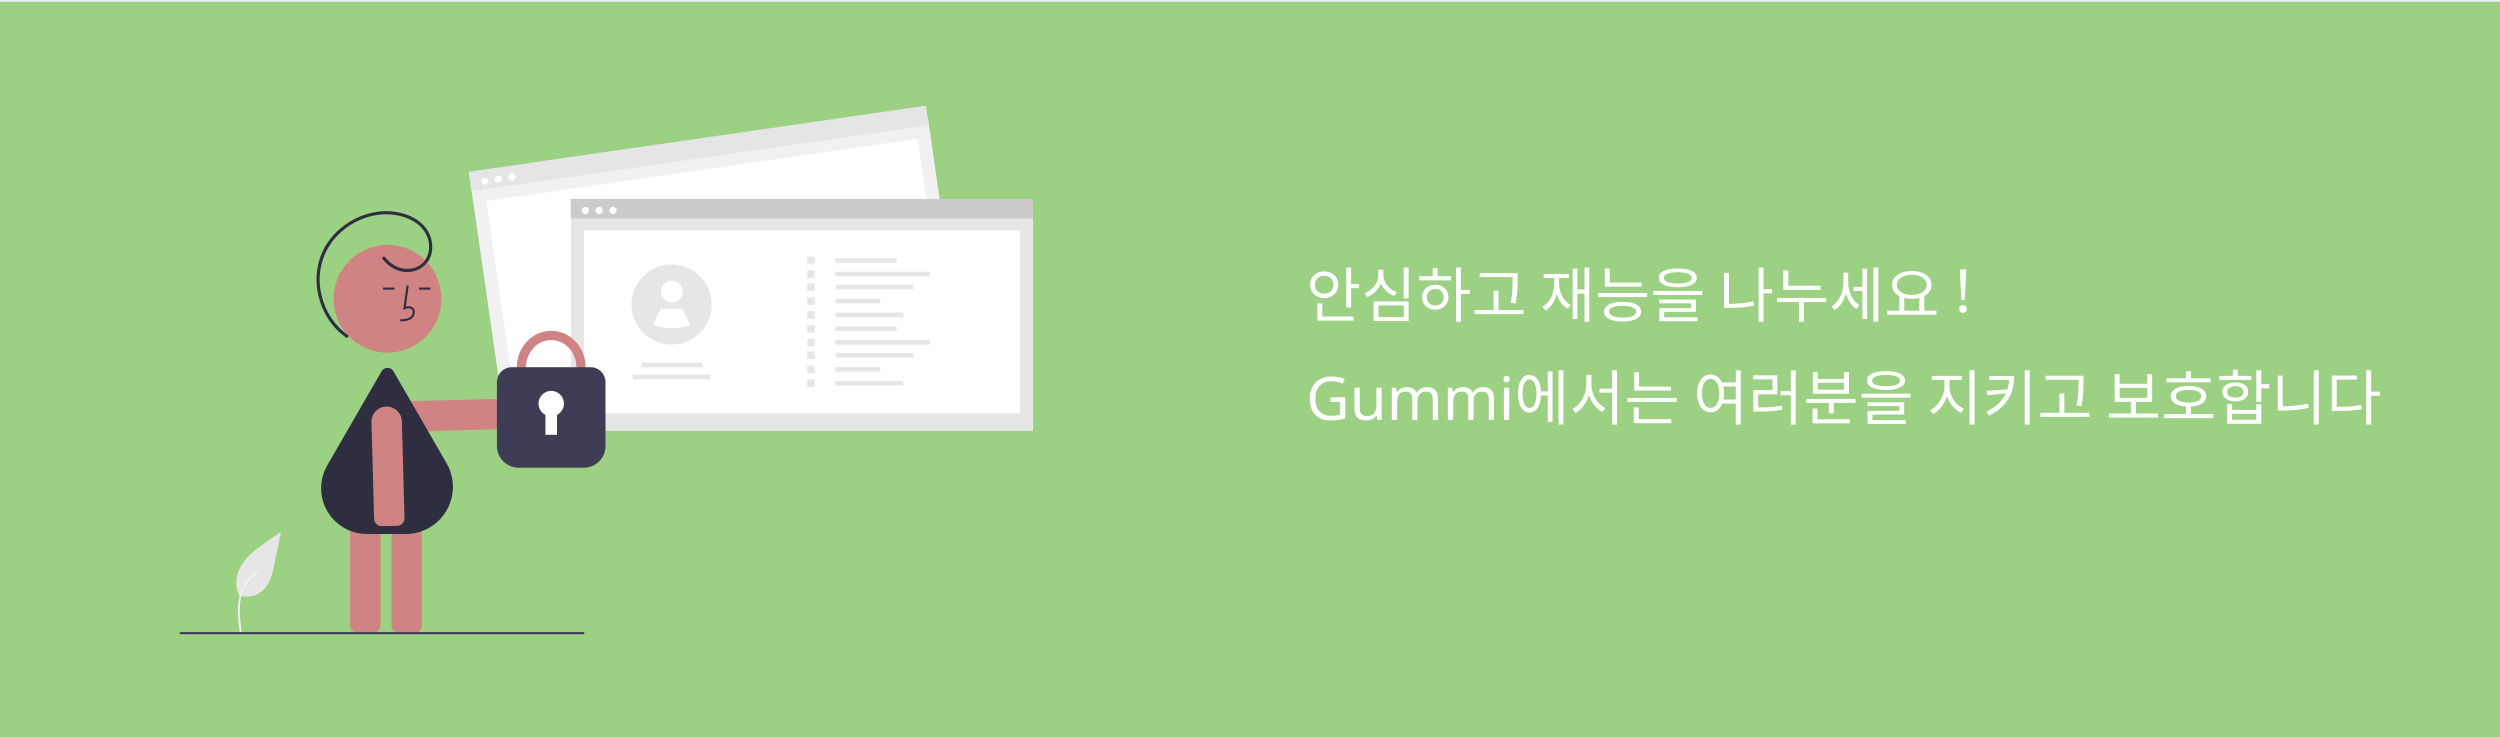
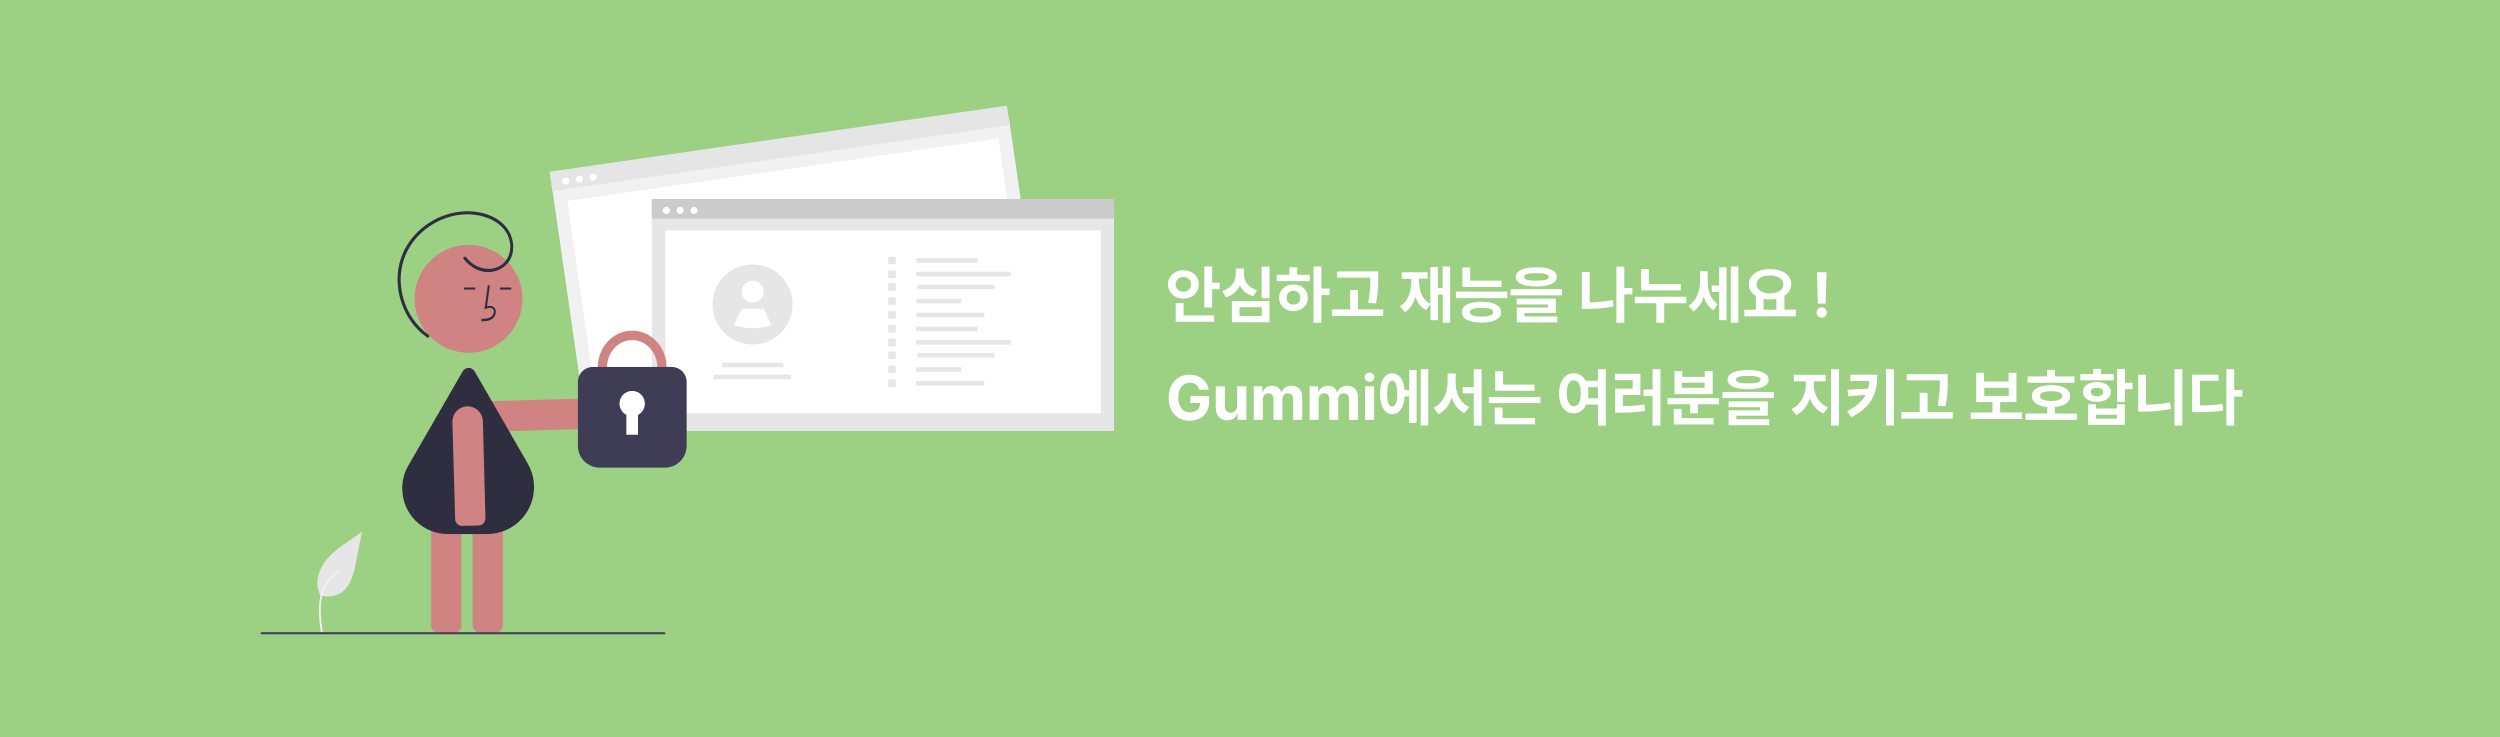
<svg xmlns="http://www.w3.org/2000/svg" version="1.1" id="Layer_1" x="0px" y="0px" viewBox="0 0 1460 430" style="enable-background:new 0 0 1460 430;" xml:space="preserve">
  <style type="text/css">
	.st0{fill:#9CD083;}
	.st1{fill:none;}
- 	.st2{fill:#FFFFFF;}
- 	.st3{font-family:'Pretendard-Bold-KSCpc-EUC-H';}
- 	.st4{font-size:35px;}
- 	.st5{fill:#E6E6E6;}
- 	.st6{fill:#F2F2F2;}
- 	.st7{fill:#D08383;}
- 	.st8{fill:#2F2E41;}
- 	.st9{fill:#F1F1F1;}
- 	.st10{fill:#E5E5E5;}
- 	.st11{fill:#CBCBCB;}
- 	.st12{fill:#3F3D56;}
+ 	.st2{enable-background:new    ;}
+ 	.st3{fill:#FFFFFF;}
+ 	.st4{fill:#E6E6E6;}
+ 	.st5{fill:#F2F2F2;}
+ 	.st6{fill:#D08383;}
+ 	.st7{fill:#2F2E41;}
+ 	.st8{fill:#F1F1F1;}
+ 	.st9{fill:#E5E5E5;}
+ 	.st10{fill:#CBCBCB;}
+ 	.st11{fill:#3F3D56;}
</style>
-   <rect x="-0.13" y="1.04" class="st0" width="1460.13" height="430" />
-   <rect x="762.75" y="160.44" class="st1" width="597.25" height="132.46" />
-   <text transform="matrix(1 0 0 1 762.7486 185.1879)">
-     <tspan x="0" y="0" class="st2 st3 st4">안심하고 재능을 나누세요 !</tspan>
-     <tspan x="0" y="60" class="st2 st3 st4">Gummi에서는 여러분을 지키고 보호합니다</tspan>
-   </text>
+   <rect x="-0.1" class="st0" width="1460.1" height="431" />
+   <rect x="762.8" y="160.4" class="st1" width="597.3" height="132.5" />
+   <g class="st2">
+     <path class="st3" d="M700.1,166.1c0,4.8-3.9,8.3-9,8.3c-5.1,0-9-3.5-9-8.3c0-4.9,4-8.3,9-8.3C696.1,157.8,700.1,161.2,700.1,166.1z    M686.6,166.1c0,2.7,2,4.3,4.5,4.3c2.5,0,4.4-1.7,4.5-4.3c0-2.7-2-4.4-4.5-4.3C688.6,161.7,686.6,163.4,686.6,166.1z M709.1,187.9   h-22.5v-10.9h4.6v7.2h17.9V187.9z M707.9,165.1h4.4v3.8h-4.4v10.7h-4.6v-24h4.6V165.1z" />
+     <path class="st3" d="M734.1,169.5l-2.2,3.5c-3.8-1.1-6.4-3.4-7.8-6.3c-1.5,3.2-4.2,5.7-8.1,6.9l-2.2-3.6c5.5-1.7,7.9-5.9,7.9-10   v-3.2h4.8v3.2C726.4,164.1,728.8,167.8,734.1,169.5z M741.4,188.2h-22v-12.4h22V188.2z M723.9,184.5h13v-5.1h-13V184.5z    M741.4,174.2h-4.6v-18.5h4.6V174.2z" />
+     <path class="st3" d="M764.9,164.2h-19.3v-3.7h7.4v-4.4h4.6v4.4h7.3V164.2z M763.8,173.9c0,4.6-3.6,7.8-8.4,7.8   c-4.8,0-8.4-3.3-8.4-7.8s3.6-7.8,8.4-7.8C760.2,166.1,763.8,169.3,763.8,173.9z M751.4,173.9c0,2.6,1.7,4.1,4,4c2.3,0,4-1.5,4-4   c0-2.5-1.7-4.1-4-4.1C753.1,169.8,751.4,171.4,751.4,173.9z M771.7,168.5h4.8v3.8h-4.8v16.2h-4.6v-32.9h4.6V168.5z" />
+     <path class="st3" d="M807.8,184.5h-30v-3.8h10.7v-11.3h4.6v11.3h14.7V184.5z M804.9,161.6c0,4.1,0,8.7-1.3,15.7l-4.6-0.5   c1.2-6.2,1.3-10.8,1.3-14.7h-19.4v-3.6h24V161.6z" />
+     <path class="st3" d="M847,188.5h-4.4V172h-2.8v15h-4.4v-9.4l-2.6,3.5c-3.1-1.6-5-4.3-6.2-7.7c-1.1,3.9-3.1,7.1-6.2,8.9l-2.9-3.5   c5-2.8,6.7-8.6,6.7-14.9v-1h-5.6V159h15.1v3.7h-5v1c0,5.7,1.7,11.2,6.6,13.7v-21.4h4.4v12.2h2.8v-12.6h4.4V188.5z" />
+     <path class="st3" d="M880.3,174.1h-30.1v-3.8h30.1V174.1z M876.7,182.3c0,3.9-4.3,6.1-11.5,6.1c-7.2,0-11.5-2.2-11.5-6.1   c0-3.9,4.3-6.1,11.5-6.1C872.3,176.2,876.6,178.4,876.7,182.3z M876.9,167.6h-22.9v-11.4h4.6v7.7h18.3V167.6z M858.4,182.3   c0,1.7,2.3,2.6,6.8,2.6c4.4,0,6.8-0.9,6.8-2.6c0-1.7-2.4-2.5-6.8-2.5C860.7,179.8,858.4,180.6,858.4,182.3z" />
+     <path class="st3" d="M912.2,172.5h-30v-3.6h30V172.5z M909.2,161.7c0,3.6-4.4,5.6-12,5.6c-7.6,0-12-2-12-5.6c0-3.6,4.4-5.6,12-5.6   C904.8,156.1,909.2,158.1,909.2,161.7z M908.6,182.8h-18.3v2h19.2v3.5h-23.7v-8.7H904v-1.8h-18.3v-3.4h22.9V182.8z M890.1,161.7   c0,1.6,2.3,2.2,7.2,2.2c4.9,0,7.2-0.6,7.2-2.2c0-1.4-2.3-2.2-7.2-2.2C892.4,159.5,890,160.3,890.1,161.7z" />
+     <path class="st3" d="M928.4,176.6c4.2-0.1,8.7-0.5,13.5-1.4l0.5,3.8c-5.5,1.1-10.8,1.4-15.7,1.4h-2.9v-21.6h4.6V176.6z    M953.3,171.9h-4.7v16.6h-4.6v-32.8h4.6v12.5h4.7V171.9z" />
+     <path class="st3" d="M984.8,177.1h-12.9v11.4h-4.6v-11.4h-12.6v-3.8h30.1V177.1z M981.6,169.6h-23.2v-12.5h4.6v8.8h18.6V169.6z" />
+     <path class="st3" d="M1003.2,177.6l-2.5,3.6c-2.8-1.7-4.6-4.5-5.7-7.9c-1.2,3.7-3.2,6.8-6.1,8.6l-2.8-3.4c4.9-3,6.7-8.8,6.7-14.4   v-5.7h4.5v5.5C997.2,169.2,998.7,174.7,1003.2,177.6z M1008.3,187h-4.3v-16.5h-4.3v-3.8h4.3v-10.6h4.3V187z M1015.2,188.5h-4.4   v-32.9h4.4V188.5z" />
+     <path class="st3" d="M1048.8,184.7h-30.1v-3.8h6.7v-8.1c-2.5-1.5-4.1-3.8-4.1-6.8c0-5.3,5.2-8.9,12.4-8.9c7.1,0,12.4,3.5,12.4,8.9   c0,2.8-1.5,5.1-4,6.7v8.1h6.7V184.7z M1025.9,166.1c0,3.2,3.1,5.2,7.8,5.2c4.7,0,7.8-2,7.8-5.2c0-3.3-3.2-5.2-7.8-5.2   C1029,160.9,1025.9,162.7,1025.9,166.1z M1037.4,180.9v-6.4c-1.2,0.2-2.4,0.4-3.8,0.4c-1.3,0-2.6-0.1-3.7-0.4v6.4H1037.4z" />
+     <path class="st3" d="M1060.9,182.5c0-1.7,1.3-3,3-3c1.6,0,3,1.3,3,3s-1.4,3-3,3C1062.2,185.5,1060.8,184.1,1060.9,182.5z    M1066.2,177.3h-4.6l-0.5-18.3h5.6L1066.2,177.3z" />
+   </g>
+   <g class="st2">
+     <path class="st3" d="M694.9,223.5c-4,0-6.8,3.1-6.8,8.6c0,5.5,2.7,8.7,6.8,8.7c3.7,0,6-2.1,6-5.4h-5.7v-4.1h10.9v3.3   c0,6.9-4.7,11.1-11.3,11.1c-7.3,0-12.3-5.1-12.3-13.4c0-8.5,5.3-13.5,12.2-13.5c5.9,0,10.4,3.6,11.2,8.8h-5.5   C699.7,225,697.7,223.5,694.9,223.5z" />
+     <path class="st3" d="M722.6,225.6h5.3v19.6h-5.1v-3.5h-0.2c-0.9,2.3-3,3.8-6,3.8c-3.9,0-6.6-2.8-6.6-7.4v-12.5h5.3v11.6   c0,2.3,1.3,3.8,3.4,3.8c2,0,3.8-1.4,3.8-4.1V225.6z" />
+     <path class="st3" d="M732.1,225.6h5.1v3.4h0.2c0.8-2.3,2.8-3.7,5.5-3.7c2.7,0,4.7,1.4,5.3,3.7h0.2c0.8-2.2,3-3.7,5.9-3.7   c3.6,0,6.2,2.4,6.2,6.7v13.2h-5.3V233c0-2.2-1.3-3.3-3.1-3.3c-2,0-3.2,1.4-3.2,3.5v12h-5.2v-12.3c0-2-1.2-3.2-3-3.2   s-3.2,1.4-3.2,3.7v11.8h-5.3V225.6z" />
+     <path class="st3" d="M764.7,225.6h5.1v3.4h0.2c0.8-2.3,2.8-3.7,5.5-3.7c2.7,0,4.7,1.4,5.3,3.7h0.2c0.8-2.2,3-3.7,5.9-3.7   c3.6,0,6.2,2.4,6.2,6.7v13.2h-5.3V233c0-2.2-1.3-3.3-3.1-3.3c-2,0-3.2,1.4-3.2,3.5v12h-5.2v-12.3c0-2-1.2-3.2-3-3.2   s-3.2,1.4-3.2,3.7v11.8h-5.3V225.6z" />
+     <path class="st3" d="M796.9,220.3c0-1.5,1.3-2.7,2.9-2.7c1.6,0,2.9,1.2,2.9,2.7c0,1.5-1.3,2.7-2.9,2.7   C798.2,223,796.9,221.8,796.9,220.3z M797.2,225.6h5.3v19.6h-5.3V225.6z" />
+     <path class="st3" d="M827.2,247h-4.3v-15.5h-2.6c-0.4,6.5-3.2,10.4-7.2,10.4c-4.3,0-7.2-4.6-7.2-12c0-7.4,2.8-11.9,7.2-11.9   c4,0,6.7,3.7,7.2,9.8h2.7v-11.7h4.3V247z M810.1,229.9c0,5.1,1,7.6,2.9,7.5c1.9,0,3-2.5,3-7.5c0-5-1.1-7.6-3-7.6   C811.2,222.3,810.1,224.8,810.1,229.9z M834.1,248.5h-4.4v-32.9h4.4V248.5z" />
+     <path class="st3" d="M858,237.6l-2.8,3.7c-3.6-1.8-6.1-5.1-7.4-9.1c-1.4,4.3-4,7.8-7.7,9.7l-2.9-3.8c5.6-2.5,8.2-8.9,8.2-15.1v-4.9   h4.7v4.9C850,229.3,852.5,235.3,858,237.6z M865.3,248.6h-4.6v-18.9h-6.5V226h6.5v-10.3h4.6V248.6z" />
+     <path class="st3" d="M899.6,235.4h-30.1v-3.6h30.1V235.4z M896.4,247.8h-23.5V238h4.6v6.1h18.9V247.8z M896.2,228.2h-23v-11.4h4.6   v7.8h18.4V228.2z" />
+     <path class="st3" d="M926,222.4h7.2v-6.8h4.6v33h-4.6v-12.3h-6.9c-1.5,3.3-4.1,5.1-7.3,5.1c-5,0-8.6-4.5-8.5-11.7   c0-7.2,3.5-11.7,8.5-11.7C922,217.9,924.5,219.6,926,222.4z M915,229.7c0,4.9,1.7,7.6,4.1,7.6c2.5,0,4.1-2.6,4.1-7.6   c0-4.9-1.6-7.6-4.1-7.6C916.6,222.1,914.9,224.8,915,229.7z M927.6,229.7c0,1-0.1,2-0.2,2.9h5.8v-6.5h-5.9   C927.5,227.2,927.6,228.4,927.6,229.7z" />
+     <path class="st3" d="M958,230.7h-10.2v6.4c4.5,0,8.4-0.2,12.6-0.9l0.4,3.8c-4.9,0.8-9.4,1-14.9,1h-2.7V227h10.3v-5h-10.4v-3.7H958   V230.7z M969.7,248.6h-4.6v-17.3h-5.3v-3.8h5.3v-11.9h4.6V248.6z" />
+     <path class="st3" d="M1004,236.1h-12.4v5.3h-4.6v-5.3h-13.2v-3.6h30.1V236.1z M1000.7,247.9h-23.2v-9.1h4.6v5.4h18.7V247.9z    M982.4,220.1h13.2v-3.4h4.6v13.5h-22.3v-13.5h4.6V220.1z M995.5,226.5v-3h-13.2v3H995.5z" />
+     <path class="st3" d="M1035.9,232.5h-30v-3.6h30V232.5z M1032.9,221.7c0,3.6-4.4,5.6-12,5.6c-7.6,0-12-2-12-5.6   c0-3.6,4.4-5.6,12-5.6C1028.5,216.1,1032.9,218.1,1032.9,221.7z M1032.3,242.8H1014v2h19.2v3.5h-23.7v-8.7h18.3v-1.8h-18.3v-3.4   h22.9V242.8z M1013.8,221.7c0,1.6,2.3,2.2,7.2,2.2c4.9,0,7.2-0.6,7.2-2.2c0-1.4-2.3-2.2-7.2-2.2   C1016.1,219.5,1013.8,220.3,1013.8,221.7z" />
+     <path class="st3" d="M1067.5,237.9l-2.5,3.6c-3.9-1.6-6.6-4.9-8-8.9c-1.5,4.4-4.2,8-8.1,9.8l-2.6-3.6c5.5-2.4,8.3-8.5,8.3-14.1v-2   h-7v-3.8h18.6v3.8h-6.9v2C1059.2,229.9,1061.9,235.6,1067.5,237.9z M1074,248.5h-4.7v-32.9h4.7V248.5z" />
+     <path class="st3" d="M1081.1,243.6l-2.4-3.5c5.4-2.7,8.8-5.7,10.8-9.5l-10,0.9l-0.6-3.9l12-0.7c0.4-1.4,0.7-2.9,0.8-4.4h-11.1v-3.7   h15.7C1096.4,228.9,1093.6,237.5,1081.1,243.6z M1106.1,248.5h-4.7v-32.9h4.7V248.5z" />
+     <path class="st3" d="M1140.4,244.5h-30v-3.8h10.7v-11.3h4.6v11.3h14.7V244.5z M1137.5,221.6c0,4.1,0,8.7-1.3,15.7l-4.6-0.5   c1.2-6.2,1.3-10.8,1.3-14.7h-19.4v-3.6h24V221.6z" />
+     <path class="st3" d="M1181,244.7h-30.1v-3.8h12.7v-6.1h-9.5v-17.1h4.6v5.1h14.3v-5.1h4.6v17.1h-9.5v6.1h12.8V244.7z M1173.1,231.2   v-4.7h-14.3v4.7H1173.1z" />
+     <path class="st3" d="M1213,245.2h-30.1v-3.7h12.7v-3.8c-5.6-0.5-9-2.8-9-6.4c0-4,4.3-6.4,11.2-6.4c6.8,0,11.2,2.4,11.2,6.4   c0,3.6-3.4,5.9-8.9,6.4v3.8h12.9V245.2z M1211.5,223.5h-27.4v-3.7h11.4V216h4.6v3.8h11.4V223.5z M1191.4,231.3c0,2,2.2,2.8,6.5,2.8   c4.2,0,6.5-0.9,6.5-2.8c0-1.9-2.3-2.8-6.5-2.8C1193.6,228.5,1191.3,229.4,1191.4,231.3z" />
+     <path class="st3" d="M1234.4,222.1h-19.5v-3.6h7.5v-3.1h4.6v3.1h7.4V222.1z M1232.7,228.9c0,3.5-3.3,5.8-8.1,5.8   c-4.8,0-8.2-2.3-8.2-5.8s3.3-5.8,8.2-5.8C1229.4,223.1,1232.7,225.4,1232.7,228.9z M1224,238.6h12.3v-2.5h4.6v12h-21.5v-12h4.6   V238.6z M1221,228.9c0,1.6,1.4,2.5,3.6,2.5s3.7-0.9,3.7-2.5c0-1.6-1.5-2.5-3.7-2.4C1222.4,226.4,1220.9,227.3,1221,228.9z    M1236.3,244.5v-2.3H1224v2.3H1236.3z M1241,223.5h4.4v3.8h-4.4v7.5h-4.6v-19.3h4.6V223.5z" />
+     <path class="st3" d="M1253.2,236.4c4.4-0.1,9.2-0.5,14.1-1.4l0.6,3.8c-5.8,1.2-11.2,1.6-16.3,1.6h-2.9v-21.6h4.6V236.4z    M1274.5,248.5h-4.6v-32.9h4.6V248.5z" />
+     <path class="st3" d="M1295.6,222.4h-10.8v14.4c4.8-0.1,8.7-0.3,13.1-1l0.5,3.9c-5.1,0.9-9.6,1-15.4,1h-2.8v-21.9h15.4V222.4z    M1304.8,227.8h4.8v3.8h-4.8v17h-4.6v-33h4.6V227.8z" />
+   </g>
  <g>
-     <path id="ad903c08-5677-4dbe-a9c7-05a0eb46801f-576" class="st5" d="M139.47,347.63c4.62,1.62,9.76,0.72,13.55-2.39   c4.75-3.98,6.23-10.54,7.44-16.62l3.58-17.97l-7.5,5.16c-5.39,3.71-10.9,7.54-14.64,12.92c-3.73,5.38-5.36,12.72-2.36,18.53" />
-     <path id="a94887ac-0642-4b28-b311-c351a0f7f12b-577" class="st6" d="M140.11,369.38c-0.76-5.53-1.54-11.12-1.01-16.71   c0.47-4.96,1.99-9.81,5.07-13.78c1.64-2.1,3.63-3.91,5.88-5.33c0.59-0.37,1.13,0.56,0.54,0.93c-3.9,2.47-6.92,6.11-8.62,10.4   c-1.88,4.77-2.18,9.98-1.85,15.05c0.2,3.07,0.61,6.11,1.03,9.15c0.07,0.29-0.1,0.58-0.38,0.66   C140.49,369.84,140.19,369.67,140.11,369.38L140.11,369.38z" />
-     <path class="st7" d="M290.44,250.32c-0.55,0.26-1.15,0.4-1.76,0.41l-56.55,1.55c-4.9,0.11-8.96-3.78-9.07-8.68   c-0.11-4.9,3.78-8.96,8.68-9.07l56.55-1.55c2.38-0.05,4.36,1.84,4.41,4.23l0.2,9.11C292.94,248.02,291.97,249.59,290.44,250.32z" />
-     <path class="st7" d="M217.88,369.5h-9.11c-2.39,0-4.32-1.94-4.32-4.32v-75.93c0-2.39,1.94-4.32,4.32-4.32h9.11   c2.39,0,4.32,1.94,4.32,4.32v75.93C222.2,367.56,220.26,369.5,217.88,369.5z" />
-     <path class="st7" d="M242.07,369.5h-9.11c-2.39,0-4.32-1.94-4.32-4.32v-75.93c0-2.39,1.94-4.32,4.32-4.32h9.11   c2.39,0,4.32,1.94,4.32,4.32v75.93C246.39,367.56,244.46,369.5,242.07,369.5z" />
-     <circle class="st7" cx="226.31" cy="174.5" r="31.48" />
-     <path class="st8" d="M237,311.85h-22.65c-14.75,0.06-26.76-11.86-26.81-26.61c-0.02-4.76,1.24-9.43,3.63-13.55l31.67-54.86   c1.11-1.92,3.56-2.58,5.48-1.47c0.61,0.35,1.12,0.86,1.47,1.47l31.03,53.75c7.6,13.16,3.09,29.98-10.07,37.58   C246.57,310.58,241.82,311.85,237,311.85z" />
-     <path class="st8" d="M233.74,187.72c2.04-0.06,4.58-0.13,6.54-1.56c1.18-0.9,1.9-2.27,1.98-3.75c0.07-1.05-0.35-2.08-1.15-2.77   c-1.02-0.86-2.51-1.07-4.12-0.59l1.67-12.18l-1.22-0.17l-1.96,14.31l1.02-0.47c1.18-0.54,2.81-0.82,3.82,0.03   c0.5,0.45,0.77,1.11,0.71,1.79c-0.06,1.1-0.6,2.12-1.47,2.79c-1.52,1.11-3.55,1.26-5.84,1.32L233.74,187.72z" />
-     <rect x="244.7" y="167.92" class="st8" width="6.65" height="1.23" />
-     <rect x="223.71" y="167.92" class="st8" width="6.65" height="1.23" />
-     <path class="st7" d="M218.9,304.81c-0.26-0.55-0.4-1.15-0.41-1.76l-1.55-56.55c-0.11-4.9,3.78-8.96,8.68-9.07s8.96,3.78,9.07,8.68   l1.55,56.55c0.05,2.38-1.84,4.36-4.23,4.41l-9.11,0.2C221.2,307.31,219.64,306.35,218.9,304.81L218.9,304.81z" />
-     <path class="st8" d="M223.39,151.23c3.82,5,9.9,8.36,16.31,7.56c6.11-0.76,11.15-5.02,12.42-11.11c1.12-5.85-0.67-11.88-4.81-16.17   c-4.33-4.55-10.52-7-16.64-7.84c-11.61-1.59-23.53,2.5-32.31,10.12c-4.41,3.79-7.93,8.51-10.3,13.81   c-2.29,5.27-3.38,10.98-3.19,16.71c0.34,11.34,5.31,22.66,13.88,30.19c1.06,0.93,2.18,1.8,3.34,2.61c0.98,0.69,1.9-0.92,0.93-1.6   c-8.78-6.16-14.38-16.18-15.92-26.71c-1.63-10.74,1.54-21.65,8.67-29.84c7.09-8.06,17.48-13.3,28.25-13.77   c10.83-0.47,24.37,4.36,26.4,16.42c0.91,5.4-1.11,11.09-6.06,13.79c-5.3,2.9-11.81,1.7-16.36-2.04c-1.12-0.91-2.12-1.95-3-3.09   C224.27,149.36,222.66,150.29,223.39,151.23L223.39,151.23z" />
-     <rect id="fc777aff-63b1-4720-84dc-e3a9c20790b9" x="282.62" y="87.67" transform="matrix(0.9897 -0.143 0.143 0.9897 -17.3992 61.2577)" class="st9" width="269.87" height="128.06" />
-     <rect id="ecffa418-b240-4504-be04-512edea7ccda" x="290.39" y="98.65" transform="matrix(0.9897 -0.143 0.143 0.9897 -17.4515 61.2691)" class="st2" width="254.44" height="106.84" />
-     <rect id="b49ce3f1-9d75-4481-986b-3b6beb000c79" x="273.11" y="80.96" transform="matrix(0.9897 -0.143 0.143 0.9897 -8.2029 59.2307)" class="st10" width="269.87" height="11.47" />
-     <circle id="a4219562-805a-49cd-8b89-b1f92f7a9e75" class="st2" cx="283.07" cy="105.77" r="2.12" />
-     <circle id="b0f6399c-6944-4f74-a888-473f61f9730c" class="st2" cx="291.06" cy="104.61" r="2.12" />
-     <circle id="b03f93dc-2c99-4323-9b17-02f51b8830c0" class="st2" cx="299.04" cy="103.46" r="2.12" />
-     <rect id="a6067cfc-0392-4d68-afe4-e34d11a8f0ac" x="333.43" y="123.57" class="st5" width="269.87" height="128.06" />
-     <rect id="ecd65817-7467-4dbd-a435-c0f1d9841c98" x="341.15" y="134.55" class="st2" width="254.44" height="106.84" />
-     <rect id="eea6c39d-8a45-4eb1-bab9-6120f465de14" x="333.32" y="116.17" class="st11" width="269.87" height="11.47" />
-     <circle id="ab9e51f9-7431-4d30-8193-f9435a6bd5c3" class="st2" cx="341.84" cy="122.91" r="2.12" />
-     <circle id="a54ed687-3b0d-413b-b405-af8897a5c032" class="st2" cx="349.9" cy="122.91" r="2.12" />
-     <circle id="fd1d2195-7e97-488f-8f4b-7061a06deb9a" class="st2" cx="357.97" cy="122.91" r="2.12" />
-     <rect x="487.77" y="150.8" class="st5" width="35.83" height="2.69" />
-     <rect x="487.77" y="158.7" class="st5" width="55.34" height="2.69" />
-     <rect x="488.34" y="166.23" class="st5" width="45.1" height="2.69" />
-     <rect x="487.77" y="174.5" class="st5" width="26.33" height="2.69" />
-     <rect x="487.77" y="182.57" class="st5" width="39.73" height="2.69" />
-     <rect x="471.43" y="149.95" class="st5" width="4.39" height="4.39" />
-     <rect x="471.43" y="157.86" class="st5" width="4.39" height="4.39" />
-     <rect x="471.43" y="165.39" class="st5" width="4.39" height="4.39" />
-     <rect x="471.43" y="173.65" class="st5" width="4.39" height="4.39" />
-     <rect x="471.43" y="181.72" class="st5" width="4.39" height="4.39" />
-     <rect x="487.77" y="190.69" class="st5" width="35.83" height="2.69" />
-     <rect x="487.77" y="198.59" class="st5" width="55.34" height="2.69" />
-     <rect x="488.34" y="206.12" class="st5" width="45.1" height="2.69" />
-     <rect x="487.77" y="214.39" class="st5" width="26.33" height="2.69" />
-     <rect x="487.77" y="222.46" class="st5" width="39.73" height="2.69" />
-     <rect x="471.43" y="189.84" class="st5" width="4.39" height="4.39" />
-     <rect x="471.43" y="197.75" class="st5" width="4.39" height="4.39" />
-     <rect x="471.43" y="205.28" class="st5" width="4.39" height="4.39" />
-     <rect x="471.43" y="213.54" class="st5" width="4.39" height="4.39" />
-     <rect x="471.43" y="221.61" class="st5" width="4.39" height="4.39" />
-     <rect x="374.4" y="211.81" class="st5" width="35.83" height="2.69" />
-     <rect x="369.61" y="218.81" class="st5" width="45.1" height="2.69" />
-     <path class="st5" d="M415.61,177.84c0,12.93-10.49,23.4-23.42,23.4c-3.87,0-7.67-0.96-11.08-2.79l0,0   c-11.38-6.13-15.63-20.32-9.5-31.7c6.13-11.38,20.32-15.63,31.7-9.5C410.89,161.32,415.61,169.23,415.61,177.84z" />
-     <circle class="st2" cx="392.33" cy="170.34" r="6.36" />
-     <path class="st2" d="M403.19,189.84c-7.11,2.5-14.86,2.47-21.96-0.09l0,0l4.74-9.35h12.72L403.19,189.84z" />
-     <path class="st7" d="M321.91,235.92c-11.09,0-20.11-9.58-20.11-21.36c0-11.78,9.02-21.36,20.11-21.36   c11.09,0,20.11,9.58,20.11,21.36C342.02,226.34,333,235.92,321.91,235.92z M321.91,198.6c-8.11,0-14.71,7.16-14.71,15.96   s6.6,15.96,14.71,15.96s14.71-7.16,14.71-15.96S330.02,198.6,321.91,198.6z" />
-     <path class="st12" d="M340.95,273.14h-38.08c-6.99-0.01-12.66-5.67-12.67-12.67v-37.35c0.01-4.79,3.88-8.67,8.67-8.67h46.07   c4.79,0.01,8.67,3.88,8.67,8.67v37.35C353.61,267.46,347.94,273.13,340.95,273.14z" />
-     <path class="st2" d="M329.33,235.7c0-4.1-3.32-7.42-7.41-7.43c-4.1,0-7.42,3.32-7.43,7.41c0,2.79,1.56,5.35,4.05,6.62v11.61h6.75   V242.3C327.77,241.04,329.33,238.49,329.33,235.7z" />
-     <path class="st12" d="M340.68,370.36H105.5c-0.34,0-0.62-0.28-0.62-0.62c0-0.34,0.28-0.62,0.62-0.62h235.18   c0.34,0,0.62,0.28,0.62,0.62C341.3,370.08,341.02,370.36,340.68,370.36z" />
+     <path id="ad903c08-5677-4dbe-a9c7-05a0eb46801f-576" class="st4" d="M186.8,347.6c4.6,1.6,9.8,0.7,13.6-2.4   c4.8-4,6.2-10.5,7.4-16.6l3.6-18l-7.5,5.2c-5.4,3.7-10.9,7.5-14.6,12.9c-3.7,5.4-5.4,12.7-2.4,18.5" />
+     <path id="a94887ac-0642-4b28-b311-c351a0f7f12b-577" class="st5" d="M187.4,369.4c-0.8-5.5-1.5-11.1-1-16.7c0.5-5,2-9.8,5.1-13.8   c1.6-2.1,3.6-3.9,5.9-5.3c0.6-0.4,1.1,0.6,0.5,0.9c-3.9,2.5-6.9,6.1-8.6,10.4c-1.9,4.8-2.2,10-1.9,15c0.2,3.1,0.6,6.1,1,9.1   c0.1,0.3-0.1,0.6-0.4,0.7C187.8,369.8,187.5,369.7,187.4,369.4L187.4,369.4z" />
+     <path class="st6" d="M337.8,250.3c-0.5,0.3-1.1,0.4-1.8,0.4l-56.6,1.6c-4.9,0.1-9-3.8-9.1-8.7c-0.1-4.9,3.8-9,8.7-9.1l56.5-1.6   c2.4-0.1,4.4,1.8,4.4,4.2l0.2,9.1C340.3,248,339.3,249.6,337.8,250.3z" />
+     <path class="st6" d="M265.2,369.5h-9.1c-2.4,0-4.3-1.9-4.3-4.3v-75.9c0-2.4,1.9-4.3,4.3-4.3h9.1c2.4,0,4.3,1.9,4.3,4.3v75.9   C269.5,367.6,267.6,369.5,265.2,369.5z" />
+     <path class="st6" d="M289.4,369.5h-9.1c-2.4,0-4.3-1.9-4.3-4.3v-75.9c0-2.4,1.9-4.3,4.3-4.3h9.1c2.4,0,4.3,1.9,4.3,4.3v75.9   C293.7,367.6,291.8,369.5,289.4,369.5z" />
+     <ellipse transform="matrix(0.1602 -0.9871 0.9871 0.1602 57.5477 416.6393)" class="st6" cx="273.6" cy="174.5" rx="31.5" ry="31.5" />
+     <path class="st7" d="M284.3,311.9h-22.6c-14.8,0.1-26.8-11.9-26.8-26.6c0-4.8,1.2-9.4,3.6-13.5l31.7-54.9c1.1-1.9,3.6-2.6,5.5-1.5   c0.6,0.4,1.1,0.9,1.5,1.5l31,53.8c7.6,13.2,3.1,30-10.1,37.6C293.9,310.6,289.1,311.9,284.3,311.9z" />
+     <path class="st7" d="M281.1,187.7c2-0.1,4.6-0.1,6.5-1.6c1.2-0.9,1.9-2.3,2-3.8c0.1-1.1-0.4-2.1-1.1-2.8c-1-0.9-2.5-1.1-4.1-0.6   l1.7-12.2l-1.2-0.2l-2,14.3l1-0.5c1.2-0.5,2.8-0.8,3.8,0c0.5,0.4,0.8,1.1,0.7,1.8c-0.1,1.1-0.6,2.1-1.5,2.8   c-1.5,1.1-3.5,1.3-5.8,1.3L281.1,187.7z" />
+     <rect x="292" y="167.9" class="st7" width="6.6" height="1.2" />
+     <rect x="271" y="167.9" class="st7" width="6.6" height="1.2" />
+     <path class="st6" d="M266.2,304.8c-0.3-0.5-0.4-1.1-0.4-1.8l-1.6-56.6c-0.1-4.9,3.8-9,8.7-9.1c4.9-0.1,9,3.8,9.1,8.7l1.5,56.5   c0.1,2.4-1.8,4.4-4.2,4.4l-9.1,0.2C268.5,307.3,267,306.4,266.2,304.8L266.2,304.8z" />
+     <path class="st7" d="M270.7,151.2c3.8,5,9.9,8.4,16.3,7.6c6.1-0.8,11.1-5,12.4-11.1c1.1-5.9-0.7-11.9-4.8-16.2   c-4.3-4.6-10.5-7-16.6-7.8c-11.6-1.6-23.5,2.5-32.3,10.1c-4.4,3.8-7.9,8.5-10.3,13.8c-2.3,5.3-3.4,11-3.2,16.7   c0.3,11.3,5.3,22.7,13.9,30.2c1.1,0.9,2.2,1.8,3.3,2.6c1,0.7,1.9-0.9,0.9-1.6c-8.8-6.2-14.4-16.2-15.9-26.7   c-1.6-10.7,1.5-21.6,8.7-29.8c7.1-8.1,17.5-13.3,28.3-13.8c10.8-0.5,24.4,4.4,26.4,16.4c0.9,5.4-1.1,11.1-6.1,13.8   c-5.3,2.9-11.8,1.7-16.4-2c-1.1-0.9-2.1-1.9-3-3.1C271.6,149.4,270,150.3,270.7,151.2L270.7,151.2z" />
+     <rect id="fc777aff-63b1-4720-84dc-e3a9c20790b9" x="329.9" y="87.7" transform="matrix(0.9897 -0.143 0.143 0.9897 -16.9137 68.0358)" class="st8" width="269.9" height="128.1" />
+     <rect id="ecffa418-b240-4504-be04-512edea7ccda" x="337.7" y="98.6" transform="matrix(0.9897 -0.143 0.143 0.9897 -16.966 68.0475)" class="st3" width="254.4" height="106.8" />
+     <rect id="b49ce3f1-9d75-4481-986b-3b6beb000c79" x="320.4" y="80.9" transform="matrix(0.9897 -0.143 0.143 0.9897 -7.7159 66.0075)" class="st9" width="269.9" height="11.5" />
+     <circle id="a4219562-805a-49cd-8b89-b1f92f7a9e75" class="st3" cx="330.4" cy="105.8" r="2.1" />
+     <circle id="b0f6399c-6944-4f74-a888-473f61f9730c" class="st3" cx="338.4" cy="104.6" r="2.1" />
+     <circle id="b03f93dc-2c99-4323-9b17-02f51b8830c0" class="st3" cx="346.4" cy="103.5" r="2.1" />
+     <rect id="a6067cfc-0392-4d68-afe4-e34d11a8f0ac" x="380.7" y="123.6" class="st4" width="269.9" height="128.1" />
+     <rect id="ecd65817-7467-4dbd-a435-c0f1d9841c98" x="388.5" y="134.6" class="st3" width="254.4" height="106.8" />
+     <rect id="eea6c39d-8a45-4eb1-bab9-6120f465de14" x="380.6" y="116.2" class="st10" width="269.9" height="11.5" />
+     <circle id="ab9e51f9-7431-4d30-8193-f9435a6bd5c3" class="st3" cx="389.2" cy="122.9" r="2.1" />
+     <circle id="a54ed687-3b0d-413b-b405-af8897a5c032" class="st3" cx="397.2" cy="122.9" r="2.1" />
+     <circle id="fd1d2195-7e97-488f-8f4b-7061a06deb9a" class="st3" cx="405.3" cy="122.9" r="2.1" />
+     <rect x="535.1" y="150.8" class="st4" width="35.8" height="2.7" />
+     <rect x="535.1" y="158.7" class="st4" width="55.3" height="2.7" />
+     <rect x="535.7" y="166.2" class="st4" width="45.1" height="2.7" />
+     <rect x="535.1" y="174.5" class="st4" width="26.3" height="2.7" />
+     <rect x="535.1" y="182.6" class="st4" width="39.7" height="2.7" />
+     <rect x="518.7" y="149.9" class="st4" width="4.4" height="4.4" />
+     <rect x="518.7" y="157.9" class="st4" width="4.4" height="4.4" />
+     <rect x="518.7" y="165.4" class="st4" width="4.4" height="4.4" />
+     <rect x="518.7" y="173.6" class="st4" width="4.4" height="4.4" />
+     <rect x="518.7" y="181.7" class="st4" width="4.4" height="4.4" />
+     <rect x="535.1" y="190.7" class="st4" width="35.8" height="2.7" />
+     <rect x="535.1" y="198.6" class="st4" width="55.3" height="2.7" />
+     <rect x="535.7" y="206.1" class="st4" width="45.1" height="2.7" />
+     <rect x="535.1" y="214.4" class="st4" width="26.3" height="2.7" />
+     <rect x="535.1" y="222.5" class="st4" width="39.7" height="2.7" />
+     <rect x="518.7" y="189.8" class="st4" width="4.4" height="4.4" />
+     <rect x="518.7" y="197.8" class="st4" width="4.4" height="4.4" />
+     <rect x="518.7" y="205.3" class="st4" width="4.4" height="4.4" />
+     <rect x="518.7" y="213.5" class="st4" width="4.4" height="4.4" />
+     <rect x="518.7" y="221.6" class="st4" width="4.4" height="4.4" />
+     <rect x="421.7" y="211.8" class="st4" width="35.8" height="2.7" />
+     <rect x="416.9" y="218.8" class="st4" width="45.1" height="2.7" />
+     <path class="st4" d="M462.9,177.8c0,12.9-10.5,23.4-23.4,23.4c-3.9,0-7.7-1-11.1-2.8l0,0c-11.4-6.1-15.6-20.3-9.5-31.7   s20.3-15.6,31.7-9.5C458.2,161.3,462.9,169.2,462.9,177.8z" />
+     <circle class="st3" cx="439.6" cy="170.3" r="6.4" />
+     <path class="st3" d="M450.5,189.8c-7.1,2.5-14.9,2.5-22-0.1l0,0l4.7-9.4H446L450.5,189.8z" />
+     <path class="st6" d="M369.2,235.9c-11.1,0-20.1-9.6-20.1-21.4s9-21.4,20.1-21.4s20.1,9.6,20.1,21.4   C389.3,226.3,380.3,235.9,369.2,235.9z M369.2,198.6c-8.1,0-14.7,7.2-14.7,16s6.6,16,14.7,16s14.7-7.2,14.7-16   S377.3,198.6,369.2,198.6z" />
+     <path class="st11" d="M388.3,273.1h-38.1c-7,0-12.7-5.7-12.7-12.7v-37.4c0-4.8,3.9-8.7,8.7-8.7h46.1c4.8,0,8.7,3.9,8.7,8.7v37.4   C400.9,267.5,395.3,273.1,388.3,273.1z" />
+     <path class="st3" d="M376.6,235.7c0-4.1-3.3-7.4-7.4-7.4c-4.1,0-7.4,3.3-7.4,7.4c0,2.8,1.6,5.4,4,6.6v11.6h6.8v-11.6   C375.1,241,376.6,238.5,376.6,235.7z" />
+     <path class="st11" d="M388,370.4H152.8c-0.3,0-0.6-0.3-0.6-0.6s0.3-0.6,0.6-0.6H388c0.3,0,0.6,0.3,0.6,0.6S388.3,370.4,388,370.4z" />
  </g>
</svg>
